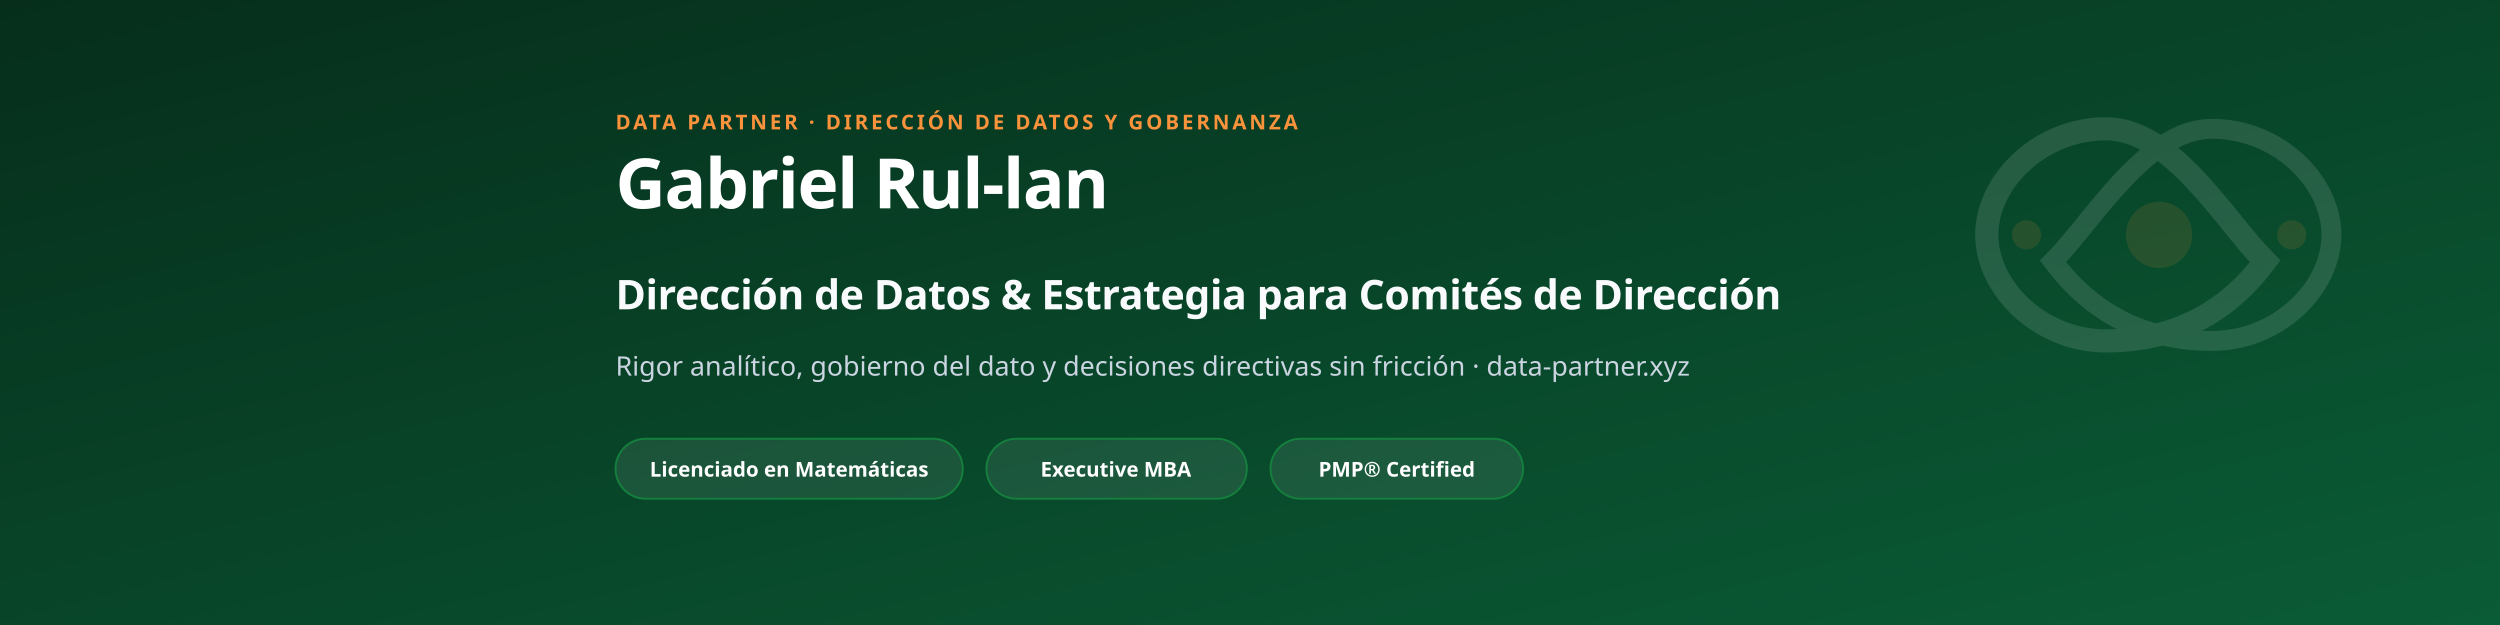
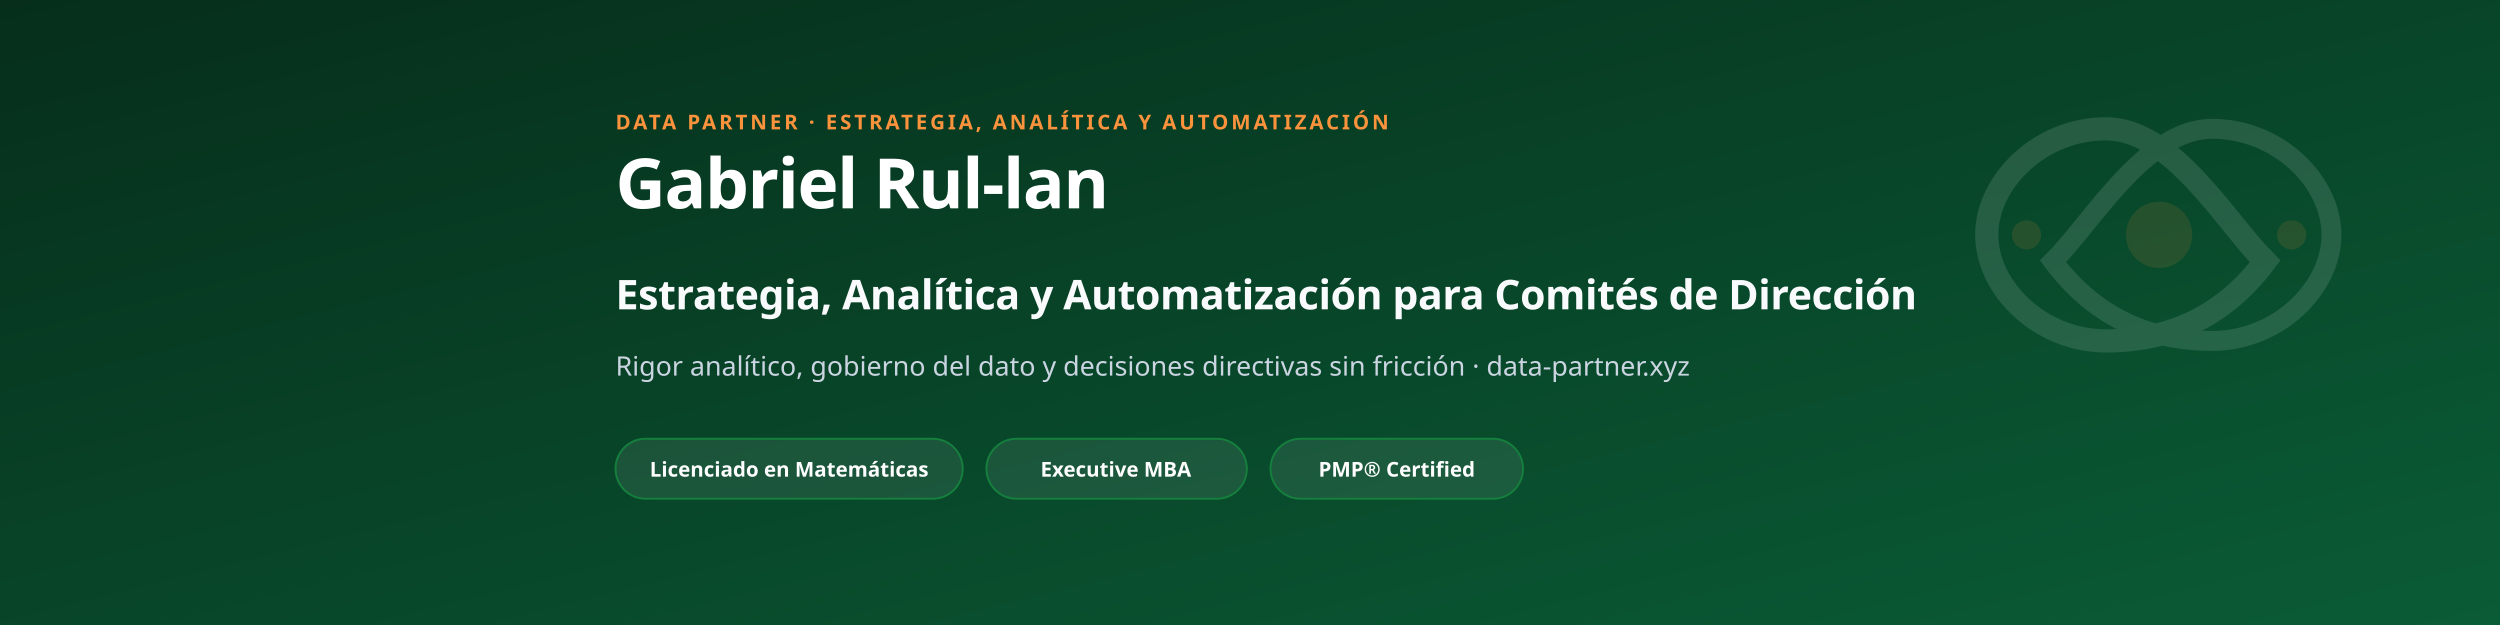
<svg xmlns="http://www.w3.org/2000/svg" width="1584" height="396" viewBox="0 0 1584 396" role="img" aria-label="Gabriel Rul-lan — Banner de LinkedIn (P2)">
  <defs>
    <linearGradient id="bgGrad" x1="0%" y1="0%" x2="100%" y2="100%">
      <stop offset="0%" stop-color="#062E1B" />
      <stop offset="100%" stop-color="#0A5C36" />
    </linearGradient>
  </defs>
  <rect width="1584" height="396" fill="url(#bgGrad)" />
  <g transform="translate(1200, 48) scale(4.2)" opacity="0.12">
    <path d="M 32,40 C 22,40 14,32 14,24 C 14,16 22,8 32,8 C 42,8 50,22 56,28 C 50,36 42,40 32,40 Z" fill="none" stroke="#FFFFFF" stroke-width="3.5" />
    <path d="M 48,40 C 58,40 66,32 66,24 C 66,16 58,8 48,8 C 38,8 30,22 24,28 C 30,36 38,40 48,40 Z" fill="none" stroke="#FFFFFF" stroke-width="3" />
    <circle cx="40" cy="24" r="5" fill="#FB923C" />
    <circle cx="20" cy="24" r="2.2" fill="#FB923C" />
    <circle cx="60" cy="24" r="2.2" fill="#FB923C" />
  </g>
  <g transform="translate(390, 0)">
-     <text x="0" y="82" font-family="'Plus Jakarta Sans', system-ui, sans-serif" font-size="13" font-weight="700" fill="#FB923C" letter-spacing="0.14em">DATA PARTNER · DIRECCIÓN DE DATOS Y GOBERNANZA</text>
+     <text x="0" y="82" font-family="'Plus Jakarta Sans', system-ui, sans-serif" font-size="13" font-weight="700" fill="#FB923C" letter-spacing="0.14em">DATA PARTNER · ESTRATEGIA, ANALÍTICA Y AUTOMATIZACIÓN</text>
    <text x="0" y="132" font-family="'Plus Jakarta Sans', system-ui, sans-serif" font-size="44" font-weight="800" fill="#FFFFFF" letter-spacing="-0.02em">Gabriel Rul-lan</text>
-     <text x="0" y="196" font-family="'Plus Jakarta Sans', system-ui, sans-serif" font-size="26" font-weight="700" fill="#F8FAFC" letter-spacing="-0.01em">Dirección de Datos &amp; Estrategia para Comités de Dirección</text>
+     <text x="0" y="196" font-family="'Plus Jakarta Sans', system-ui, sans-serif" font-size="26" font-weight="700" fill="#F8FAFC" letter-spacing="-0.01em">Estrategia, Analítica y Automatización para Comités de Dirección</text>
    <text x="0" y="238" font-family="'Plus Jakarta Sans', system-ui, sans-serif" font-size="17" font-weight="500" fill="#CBD5E1">Rigor analítico, gobierno del dato y decisiones directivas sin fricción · data-partner.xyz</text>
    <g transform="translate(0, 278)">
      <rect x="0" y="0" width="220" height="38" rx="19" fill="rgba(255,255,255,0.08)" stroke="#15803D" stroke-width="1.2" />
      <text x="110" y="24" font-family="'Plus Jakarta Sans', system-ui, sans-serif" font-size="13" font-weight="600" text-anchor="middle" fill="#FFFFFF">Licenciado en Matemáticas</text>
      <rect x="235" y="0" width="165" height="38" rx="19" fill="rgba(255,255,255,0.08)" stroke="#15803D" stroke-width="1.2" />
      <text x="317" y="24" font-family="'Plus Jakarta Sans', system-ui, sans-serif" font-size="13" font-weight="600" text-anchor="middle" fill="#FFFFFF">Executive MBA</text>
      <rect x="415" y="0" width="160" height="38" rx="19" fill="rgba(255,255,255,0.08)" stroke="#15803D" stroke-width="1.2" />
      <text x="495" y="24" font-family="'Plus Jakarta Sans', system-ui, sans-serif" font-size="13" font-weight="600" text-anchor="middle" fill="#FFFFFF">PMP® Certified</text>
    </g>
  </g>
</svg>
